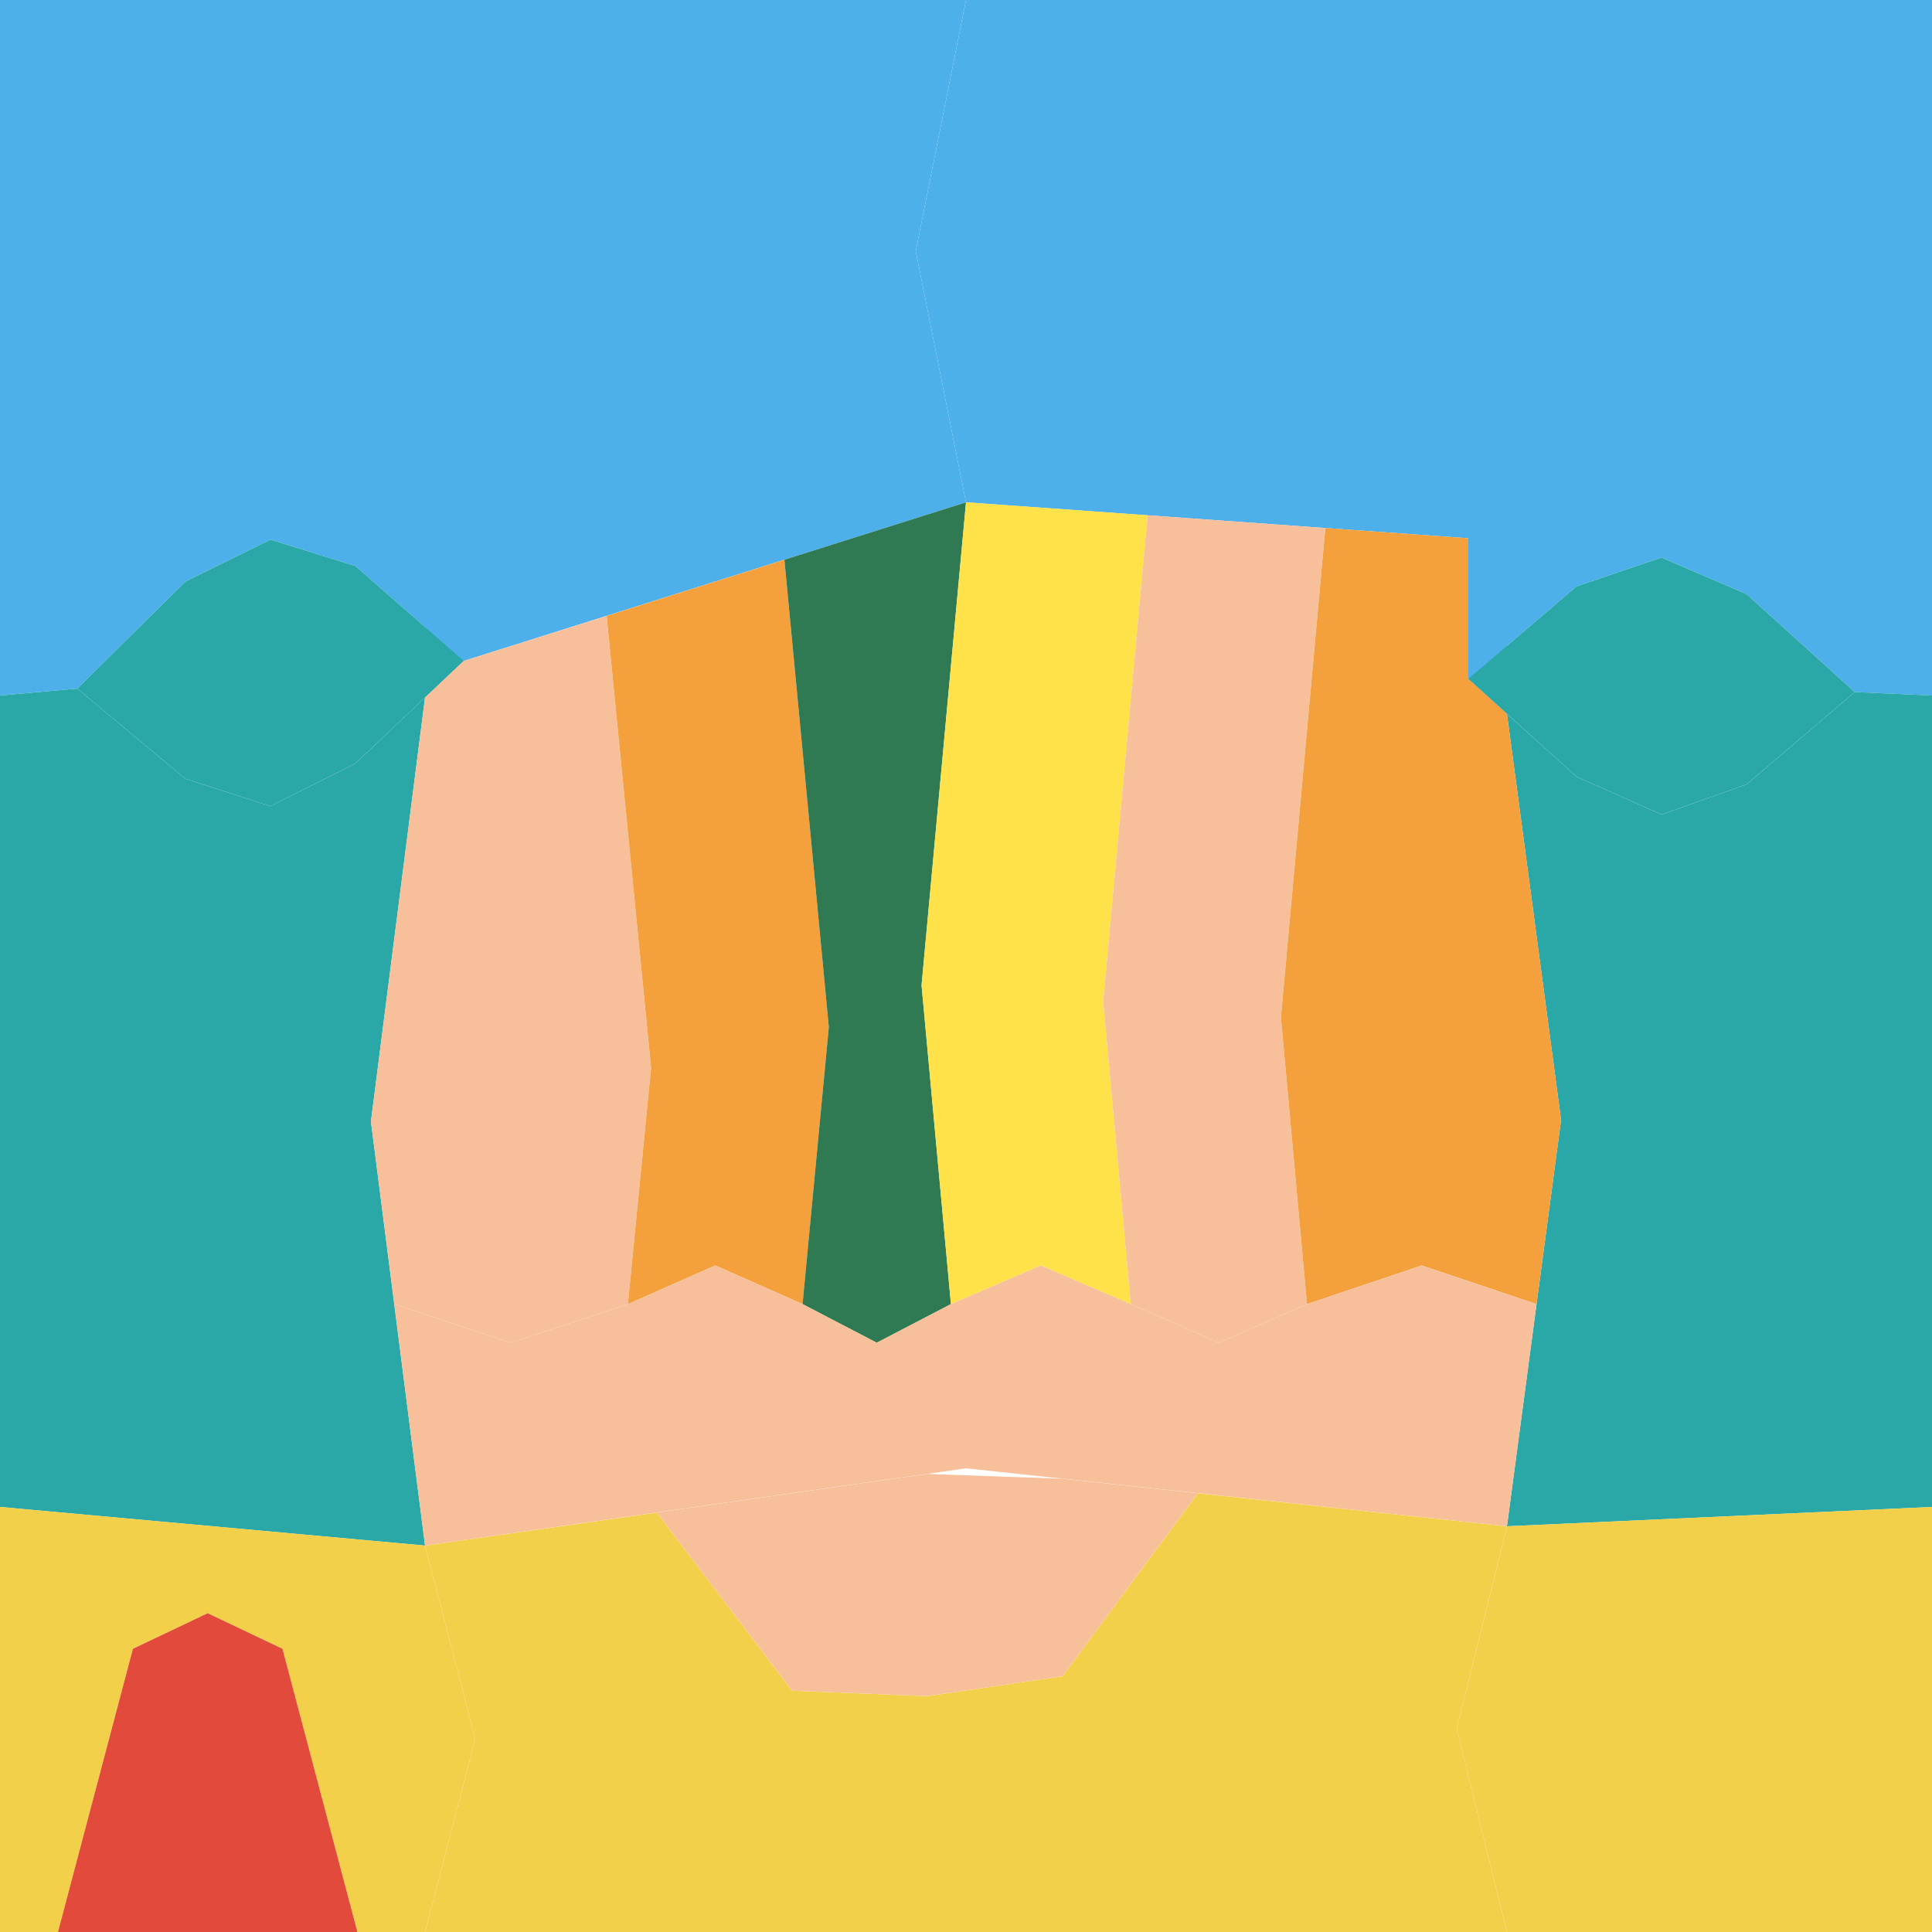
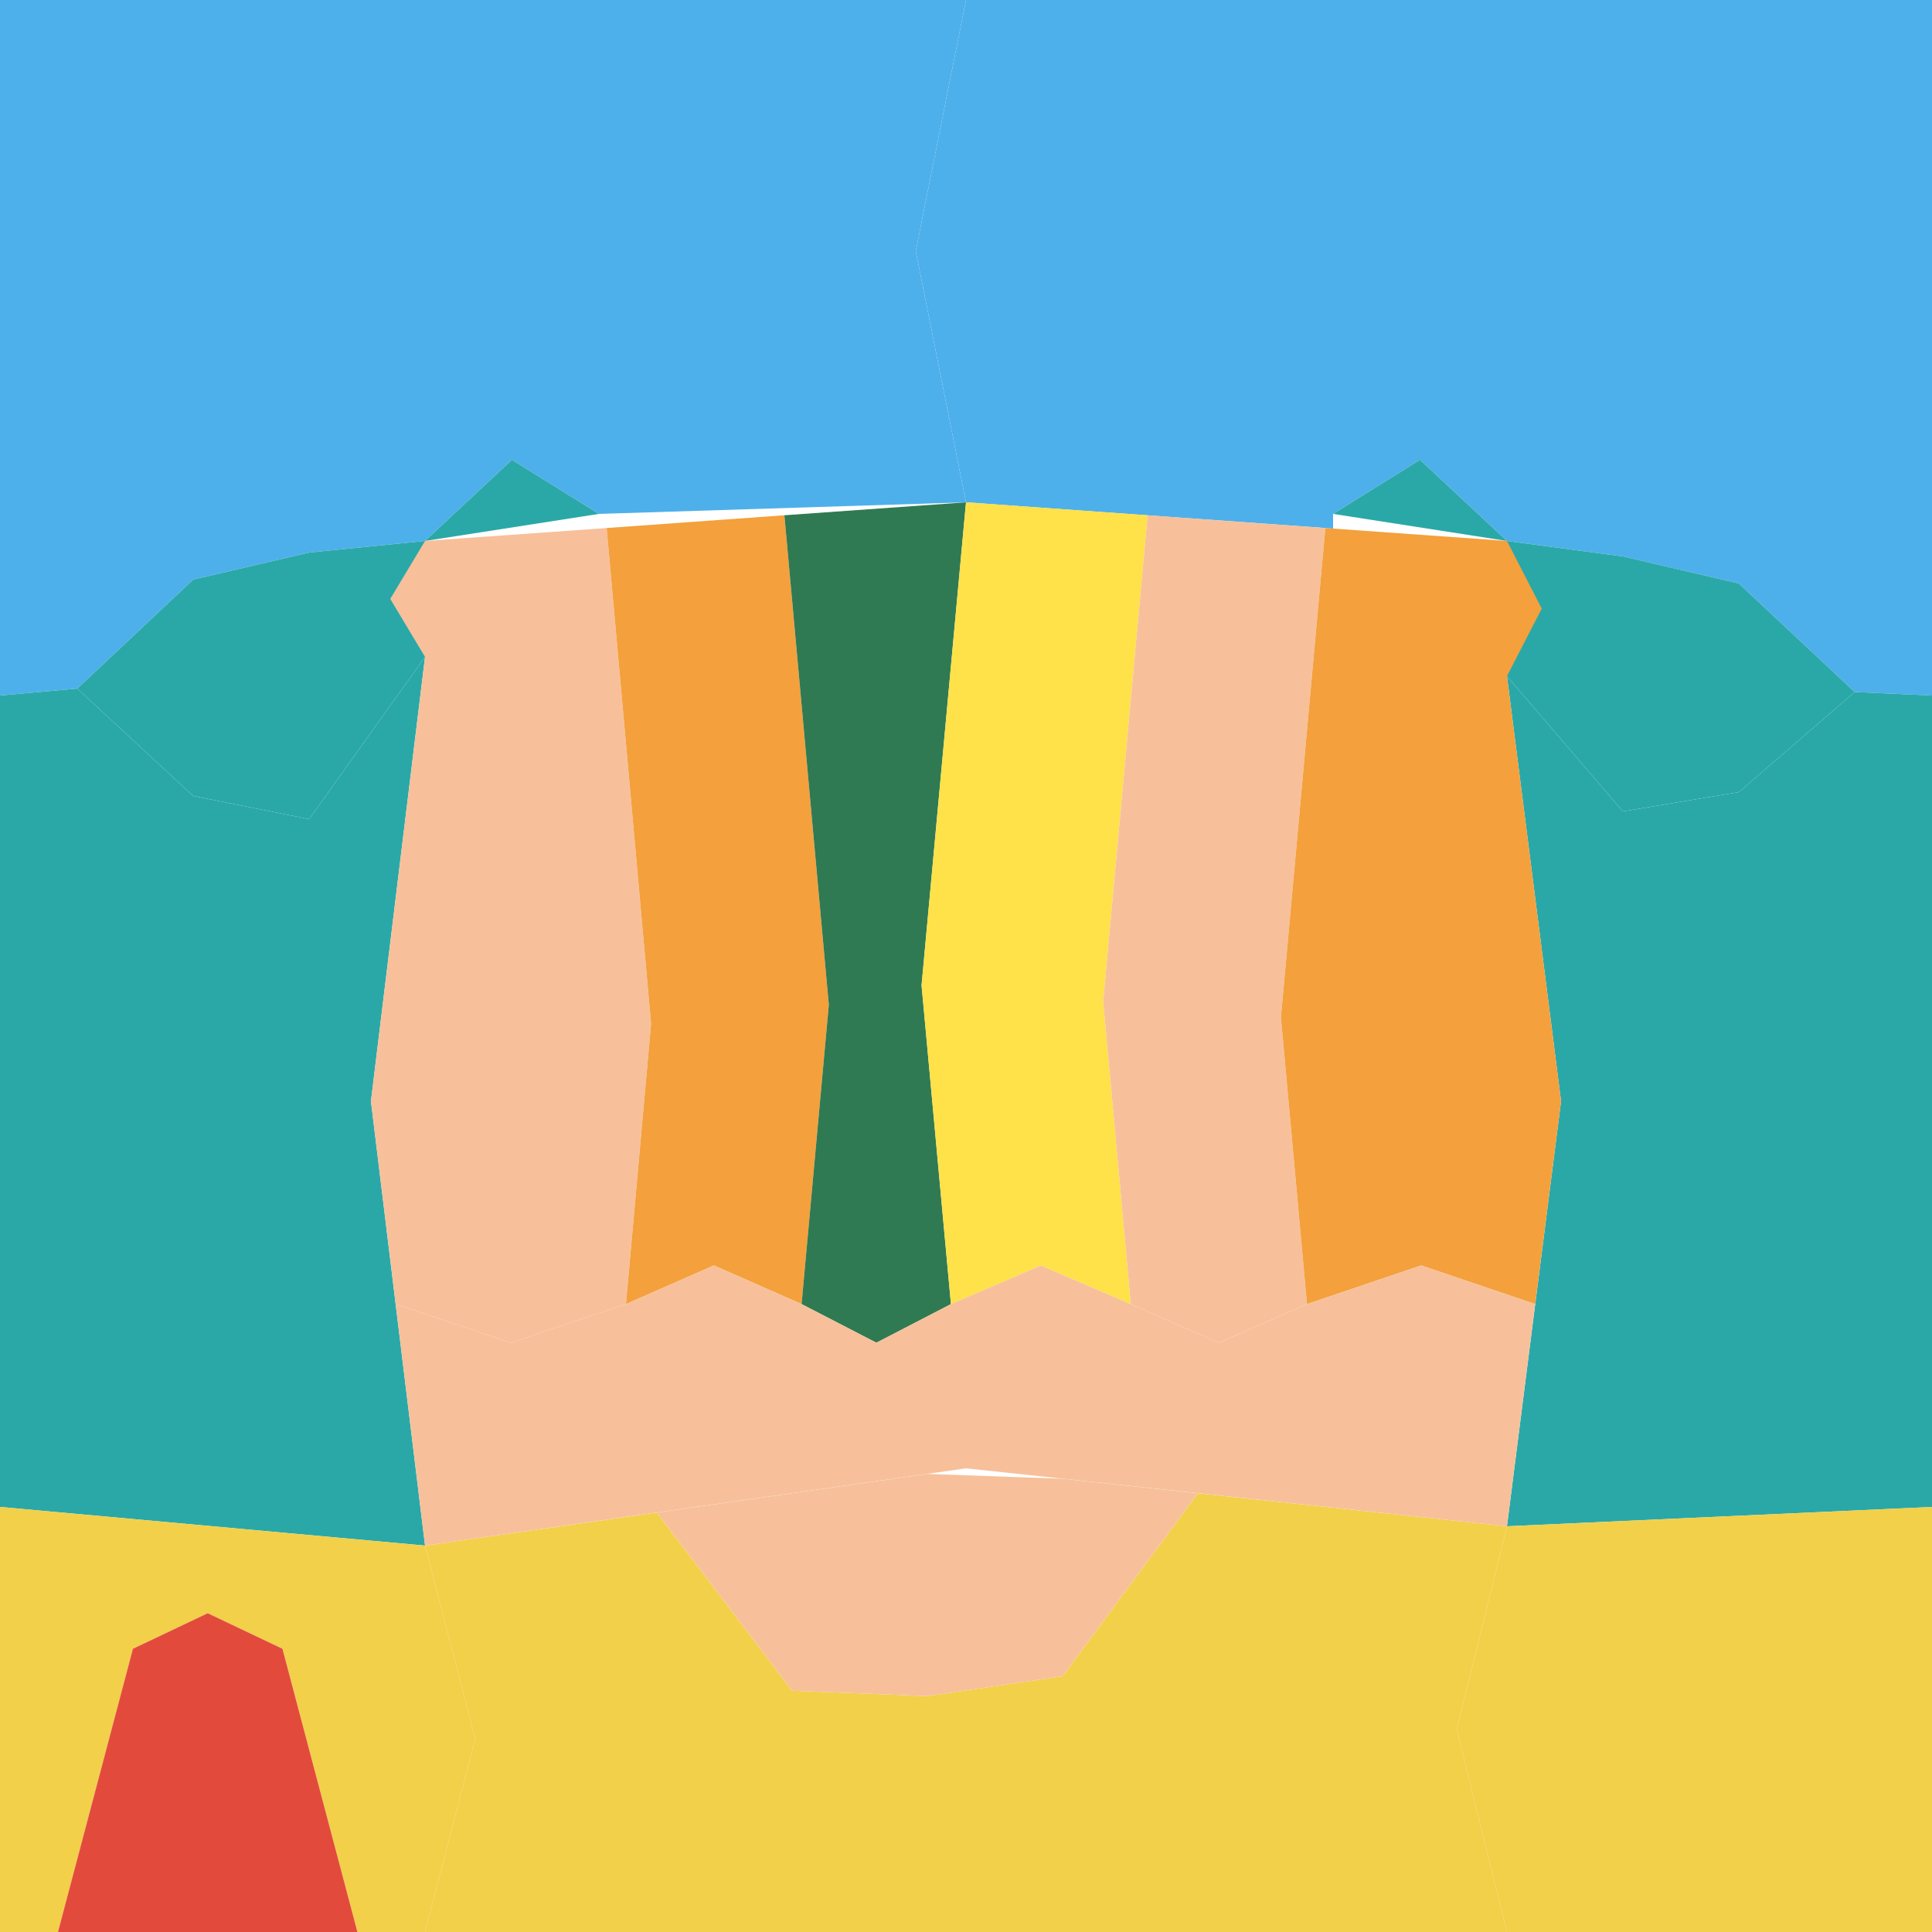
<svg xmlns="http://www.w3.org/2000/svg" viewBox="0 0 100 100">
-   <path data-role="skyL" data-color="8" fill="#4eb0ea" d="M0.00 0.00L22.00 0.00L50.00 0.00L47.40 13.00L50.00 26.00L24.00 34.21L22.00 36.10L22.00 32.46L18.40 29.30L14.00 27.93L9.60 30.10L4.00 35.64L0.00 36.00L0.00 18.00Z" />
-   <path data-role="skyR" data-color="8" fill="#4eb0ea" d="M50.00 0.00L78.00 0.00L100.00 0.00L100.00 18.00L100.00 36.00L96.00 35.82L90.40 30.75L86.00 28.86L81.60 30.35L78.00 33.43L78.00 36.95L76.00 35.14L76.00 27.86L50.00 26.00L47.40 13.00Z" />
-   <path data-role="waterL" data-color="6" fill="#2aa8a8" d="M0.00 36.00L4.00 35.64L9.60 40.31L14.00 41.73L18.40 39.51L22.00 36.10L19.20 58.05L22.00 80.00L0.00 78.00L0.00 57.00Z" />
-   <path data-role="waterR" data-color="6" fill="#2aa8a8" d="M78.00 36.95L81.60 40.20L86.00 42.16L90.40 40.60L96.00 35.82L100.00 36.00L100.00 56.00L100.00 78.00L78.00 79.00L80.80 57.97Z" />
+   <path data-role="skyL" data-color="8" fill="#4eb0ea" d="M0.00 0.00L22.00 0.00L50.00 0.00L47.40 13.00L50.00 26.00L31.00 26.60L26.50 23.80L22.00 28.00L16.00 28.60L10.00 30.00L4.00 35.64L0.00 36.00L0.00 18.00Z" />
+   <path data-role="skyR" data-color="8" fill="#4eb0ea" d="M50.00 0.00L78.00 0.00L100.00 0.00L100.00 18.00L100.00 36.00L96.00 35.82L90.00 30.20L84.00 28.80L78.00 28.00L73.50 23.80L69.00 26.60L69.00 27.36L50.00 26.00L47.40 13.00Z" />
+   <path data-role="waterL" data-color="6" fill="#2aa8a8" d="M0.00 36.00L4.00 35.64L10.00 41.20L16.00 42.40L22.00 34.00L19.20 57.00L22.00 80.00L0.00 78.00L0.00 57.00Z" />
+   <path data-role="waterR" data-color="6" fill="#2aa8a8" d="M78.00 35.00L84.00 42.00L90.00 41.00L96.00 35.82L100.00 36.00L100.00 56.00L100.00 78.00L78.00 79.00L80.80 57.00Z" />
  <path data-role="sandL" data-color="3" fill="#f2d04a" d="M0.00 78.00L22.00 80.00L24.60 90.00L22.00 100.00L18.50 100.00L14.62 85.34L10.75 83.50L6.88 85.34L3.00 100.00L0.00 100.00L0.00 90.00Z" />
  <path data-role="sandC" data-color="3" fill="#f2d04a" d="M22.00 80.00L34.00 78.29L41.00 87.51L48.00 87.79L55.00 86.76L62.00 77.29L78.00 79.00L75.40 89.50L78.00 100.00L50.00 100.00L22.00 100.00L24.60 90.00Z" />
  <path data-role="sandR" data-color="3" fill="#f2d04a" d="M78.00 79.00L100.00 78.00L100.00 90.00L100.00 100.00L78.00 100.00L75.40 89.50Z" />
-   <path data-role="waveL" data-color="6" fill="#2aa8a8" d="M4.00 35.64L9.60 30.10L14.00 27.93L18.40 29.30L24.00 34.21L18.40 39.51L14.00 41.73L9.60 40.31Z" />
-   <path data-role="waveR" data-color="6" fill="#2aa8a8" d="M76.00 35.14L81.60 30.35L86.00 28.86L90.40 30.75L96.00 35.82L90.40 40.60L86.00 42.16L81.60 40.20Z" />
+   <path data-role="waveL" data-color="6" fill="#2aa8a8" d="M4.00 35.64L10.00 30.00L16.00 28.60L22.00 28.00L26.50 23.80L31.00 26.60L22.00 28.00L22.00 34.00L16.00 42.40L10.00 41.20Z" />
+   <path data-role="waveR" data-color="6" fill="#2aa8a8" d="M78.00 35.00L78.00 28.00L69.00 26.60L73.50 23.80L78.00 28.00L84.00 28.80L90.00 30.20L96.00 35.82L90.00 41.00L84.00 42.00Z" />
  <path data-role="foam" data-color="1" fill="#f7c09a" d="M34.00 78.29L41.00 77.29L48.00 76.29L55.00 76.54L62.00 77.29L55.00 86.76L48.00 87.79L41.00 87.51Z" />
  <path data-role="coral" data-color="7" fill="#e24b3c" d="M3.00 100.00L6.88 100.00L10.75 100.00L14.62 100.00L18.50 100.00L14.62 85.34L10.75 83.50L6.88 85.34Z" />
-   <path data-role="rib1" data-color="1" fill="#f7c09a" d="M22.00 36.10L24.00 34.21L31.40 31.88L33.70 55.27L32.50 67.50L26.45 69.50L20.41 67.50L19.20 58.05Z" />
-   <path data-role="rib2" data-color="2" fill="#f4a03c" d="M31.40 31.88L40.60 28.97L42.90 53.16L41.54 67.50L37.02 65.50L32.50 67.50L33.70 55.27Z" />
-   <path data-role="rib3" data-color="4" fill="#2f7a52" d="M40.60 28.97L50.00 26.00L47.70 51.00L49.22 67.50L45.38 69.50L41.54 67.50L42.90 53.16Z" />
+   <path data-role="rib1" data-color="1" fill="#f7c09a" d="M22.00 28.00L31.40 27.33L33.70 52.99L32.40 67.50L26.44 69.50L20.48 67.50L19.20 57.00L22.00 34.00L20.20 31.00Z" />
+   <path data-role="rib2" data-color="2" fill="#f4a03c" d="M31.40 27.33L40.60 26.67L42.90 52.01L41.49 67.50L36.95 65.50L32.40 67.50L33.70 52.99Z" />
+   <path data-role="rib3" data-color="4" fill="#2f7a52" d="M40.60 26.67L50.00 26.00L47.70 51.00L49.22 67.50L45.36 69.50L41.49 67.50L42.90 52.01Z" />
  <path data-role="rib4" data-color="5" fill="#ffe14a" d="M50.00 26.00L59.40 26.67L57.10 51.84L58.53 67.50L53.87 65.50L49.22 67.50L47.70 51.00Z" />
  <path data-role="rib5" data-color="1" fill="#f7c09a" d="M59.40 26.67L68.60 27.33L66.30 52.66L67.65 67.50L63.09 69.50L58.53 67.50L57.10 51.84Z" />
-   <path data-role="rib6" data-color="2" fill="#f4a03c" d="M68.60 27.33L76.00 27.86L76.00 35.14L78.00 36.95L80.80 57.97L79.53 67.50L73.59 65.50L67.65 67.50L66.30 52.66Z" />
-   <path data-role="hinge" data-color="1" fill="#f7c09a" d="M20.41 67.50L26.45 69.50L32.50 67.50L37.02 65.50L41.54 67.50L45.38 69.50L49.22 67.50L53.87 65.50L58.53 67.50L63.09 69.50L67.65 67.50L73.59 65.50L79.53 67.50L78.00 79.00L100.00 78.00L78.00 79.00L50.00 76.00L22.00 80.00L0.00 78.00L22.00 80.00Z" />
+   <path data-role="rib6" data-color="2" fill="#f4a03c" d="M68.60 27.33L78.00 28.00L79.80 31.50L78.00 35.00L80.80 57.00L79.46 67.50L73.56 65.50L67.65 67.50L66.30 52.66Z" />
+   <path data-role="hinge" data-color="1" fill="#f7c09a" d="M20.48 67.50L26.44 69.50L32.40 67.50L36.95 65.50L41.49 67.50L45.36 69.50L49.22 67.50L53.87 65.50L58.53 67.50L63.09 69.50L67.65 67.50L73.56 65.50L79.46 67.50L78.00 79.00L50.00 76.00L22.00 80.00Z" />
</svg>
